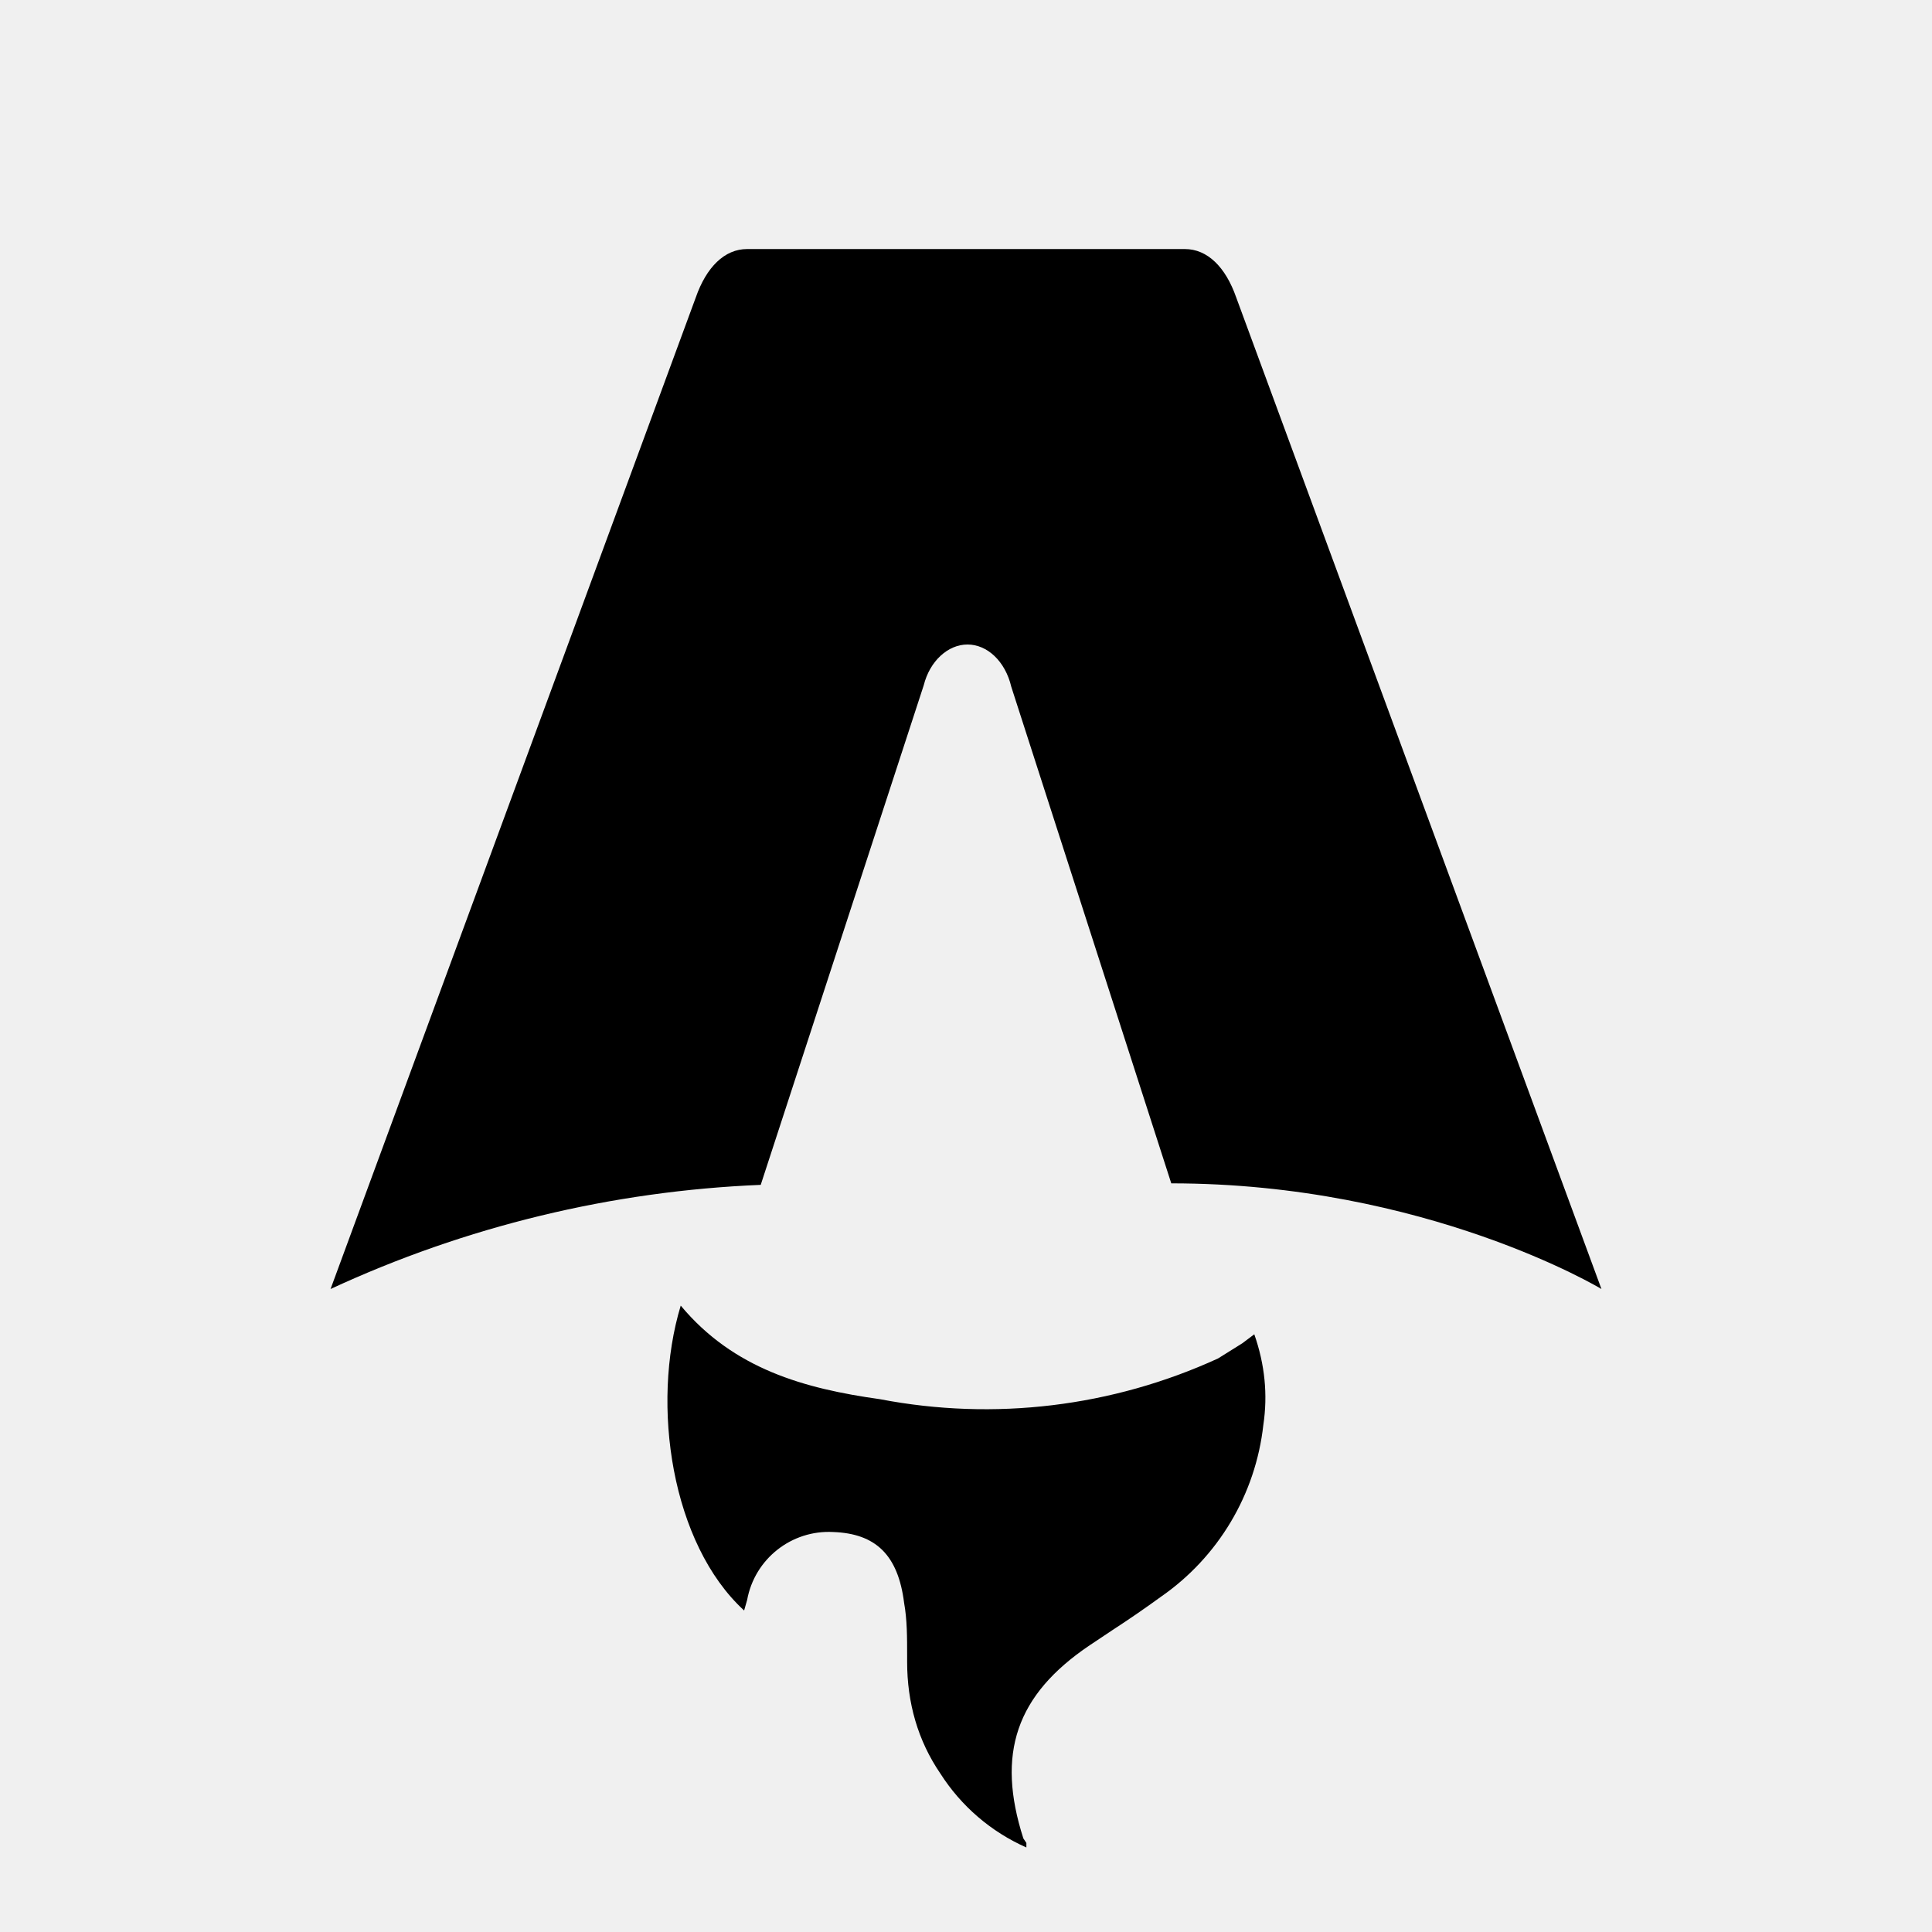
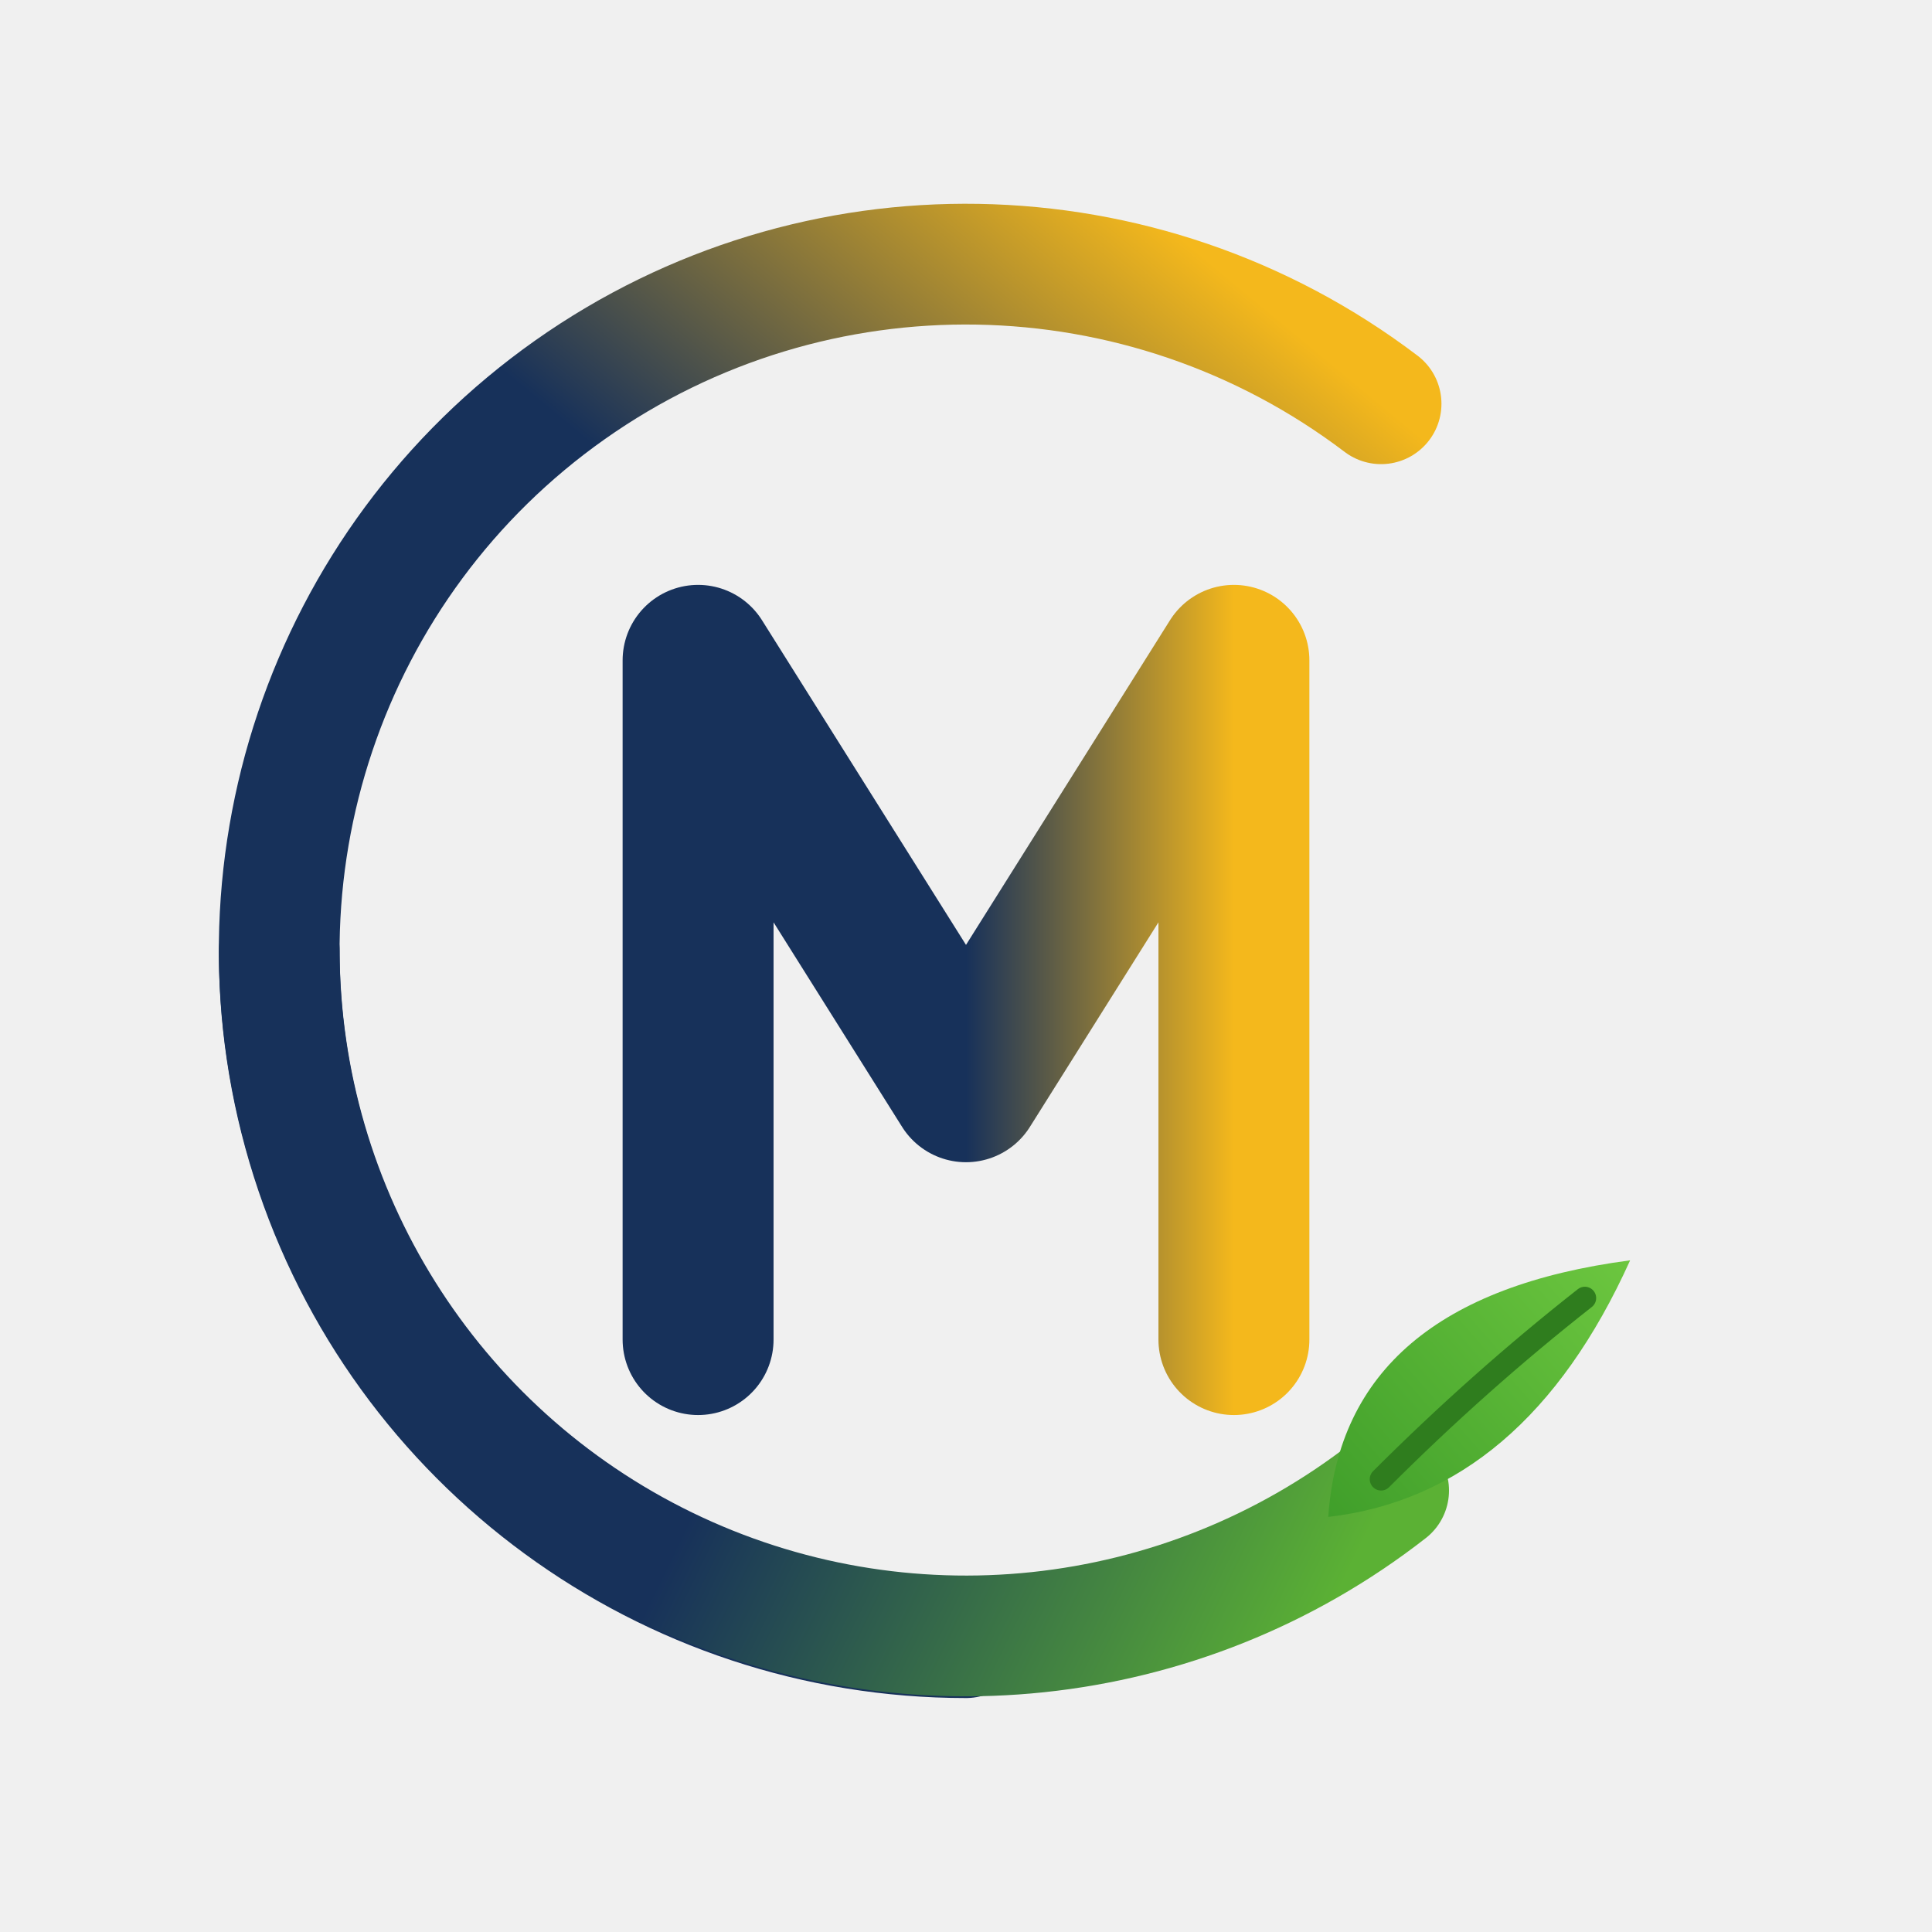
- <svg xmlns="http://www.w3.org/2000/svg" fill="none" viewBox="0 0 128 128">
-   <path d="M50.4 78.5a75.1 75.1 0 0 0-28.5 6.9l24.2-65.7c.7-2 1.9-3.2 3.4-3.2h29c1.5 0 2.7 1.2 3.4 3.2l24.2 65.7s-11.6-7-28.5-7L67 45.5c-.4-1.7-1.6-2.8-2.9-2.8-1.3 0-2.5 1.1-2.9 2.7L50.4 78.5Zm-1.1 28.2Zm-4.2-20.2c-2 6.6-.6 15.8 4.2 20.2a17.5 17.5 0 0 1 .2-.7 5.5 5.5 0 0 1 5.7-4.5c2.8.1 4.3 1.5 4.7 4.7.2 1.1.2 2.3.2 3.5v.4c0 2.7.7 5.2 2.2 7.4a13 13 0 0 0 5.7 4.9v-.3l-.2-.3c-1.8-5.6-.5-9.5 4.4-12.8l1.5-1a73 73 0 0 0 3.2-2.2 16 16 0 0 0 6.8-11.4c.3-2 .1-4-.6-6l-.8.6-1.6 1a37 37 0 0 1-22.4 2.7c-5-.7-9.7-2-13.2-6.2Z" />
-   <style>
-         path { fill: #000; }
-         @media (prefers-color-scheme: dark) {
-             path { fill: #FFF; }
-         }
-     </style>
+ <svg xmlns="http://www.w3.org/2000/svg" viewBox="0 0 512 512" fill="none">
+   <defs>
+     <linearGradient id="ringTop" x1="366" y1="107" x2="140" y2="380" gradientUnits="userSpaceOnUse">
+       <stop offset="0" stop-color="#f4b81c" />
+       <stop offset="0.4" stop-color="#17315a" />
+       <stop offset="1" stop-color="#17315a" />
+     </linearGradient>
+     <linearGradient id="ringBottom" x1="74" y1="252" x2="368" y2="395" gradientUnits="userSpaceOnUse">
+       <stop offset="0" stop-color="#17315a" />
+       <stop offset="0.5" stop-color="#17315a" />
+       <stop offset="1" stop-color="#5bb134" />
+     </linearGradient>
+     <linearGradient id="mFill" x1="185" y1="256" x2="327" y2="256" gradientUnits="userSpaceOnUse">
+       <stop offset="0" stop-color="#17315a" />
+       <stop offset="0.5" stop-color="#17315a" />
+       <stop offset="1" stop-color="#f4b81c" />
+     </linearGradient>
+     <linearGradient id="leafFill" x1="352" y1="405" x2="432" y2="335" gradientUnits="userSpaceOnUse">
+       <stop offset="0" stop-color="#3f9e2a" />
+       <stop offset="1" stop-color="#6cc63f" />
+     </linearGradient>
+   </defs>
+   <path d="M 366 107 A 182 182 0 1 0 256 434" stroke="url(#ringTop)" stroke-width="32" stroke-linecap="round" />
+   <path d="M 74 252 A 182 182 0 0 0 368 395" stroke="url(#ringBottom)" stroke-width="32" stroke-linecap="round" />
+   <path d="M 185 355 L 185 175 L 256 288 L 327 175 L 327 355" stroke="url(#mFill)" stroke-width="40" stroke-linecap="round" stroke-linejoin="round" />
+   <path d="M 352 402 Q 356 344 432 334 Q 404 396 352 402 Z" fill="url(#leafFill)" />
+   <path d="M 366 392 Q 392 366 420 344" stroke="#2f7d1e" stroke-width="6" stroke-linecap="round" fill="none" />
</svg>
